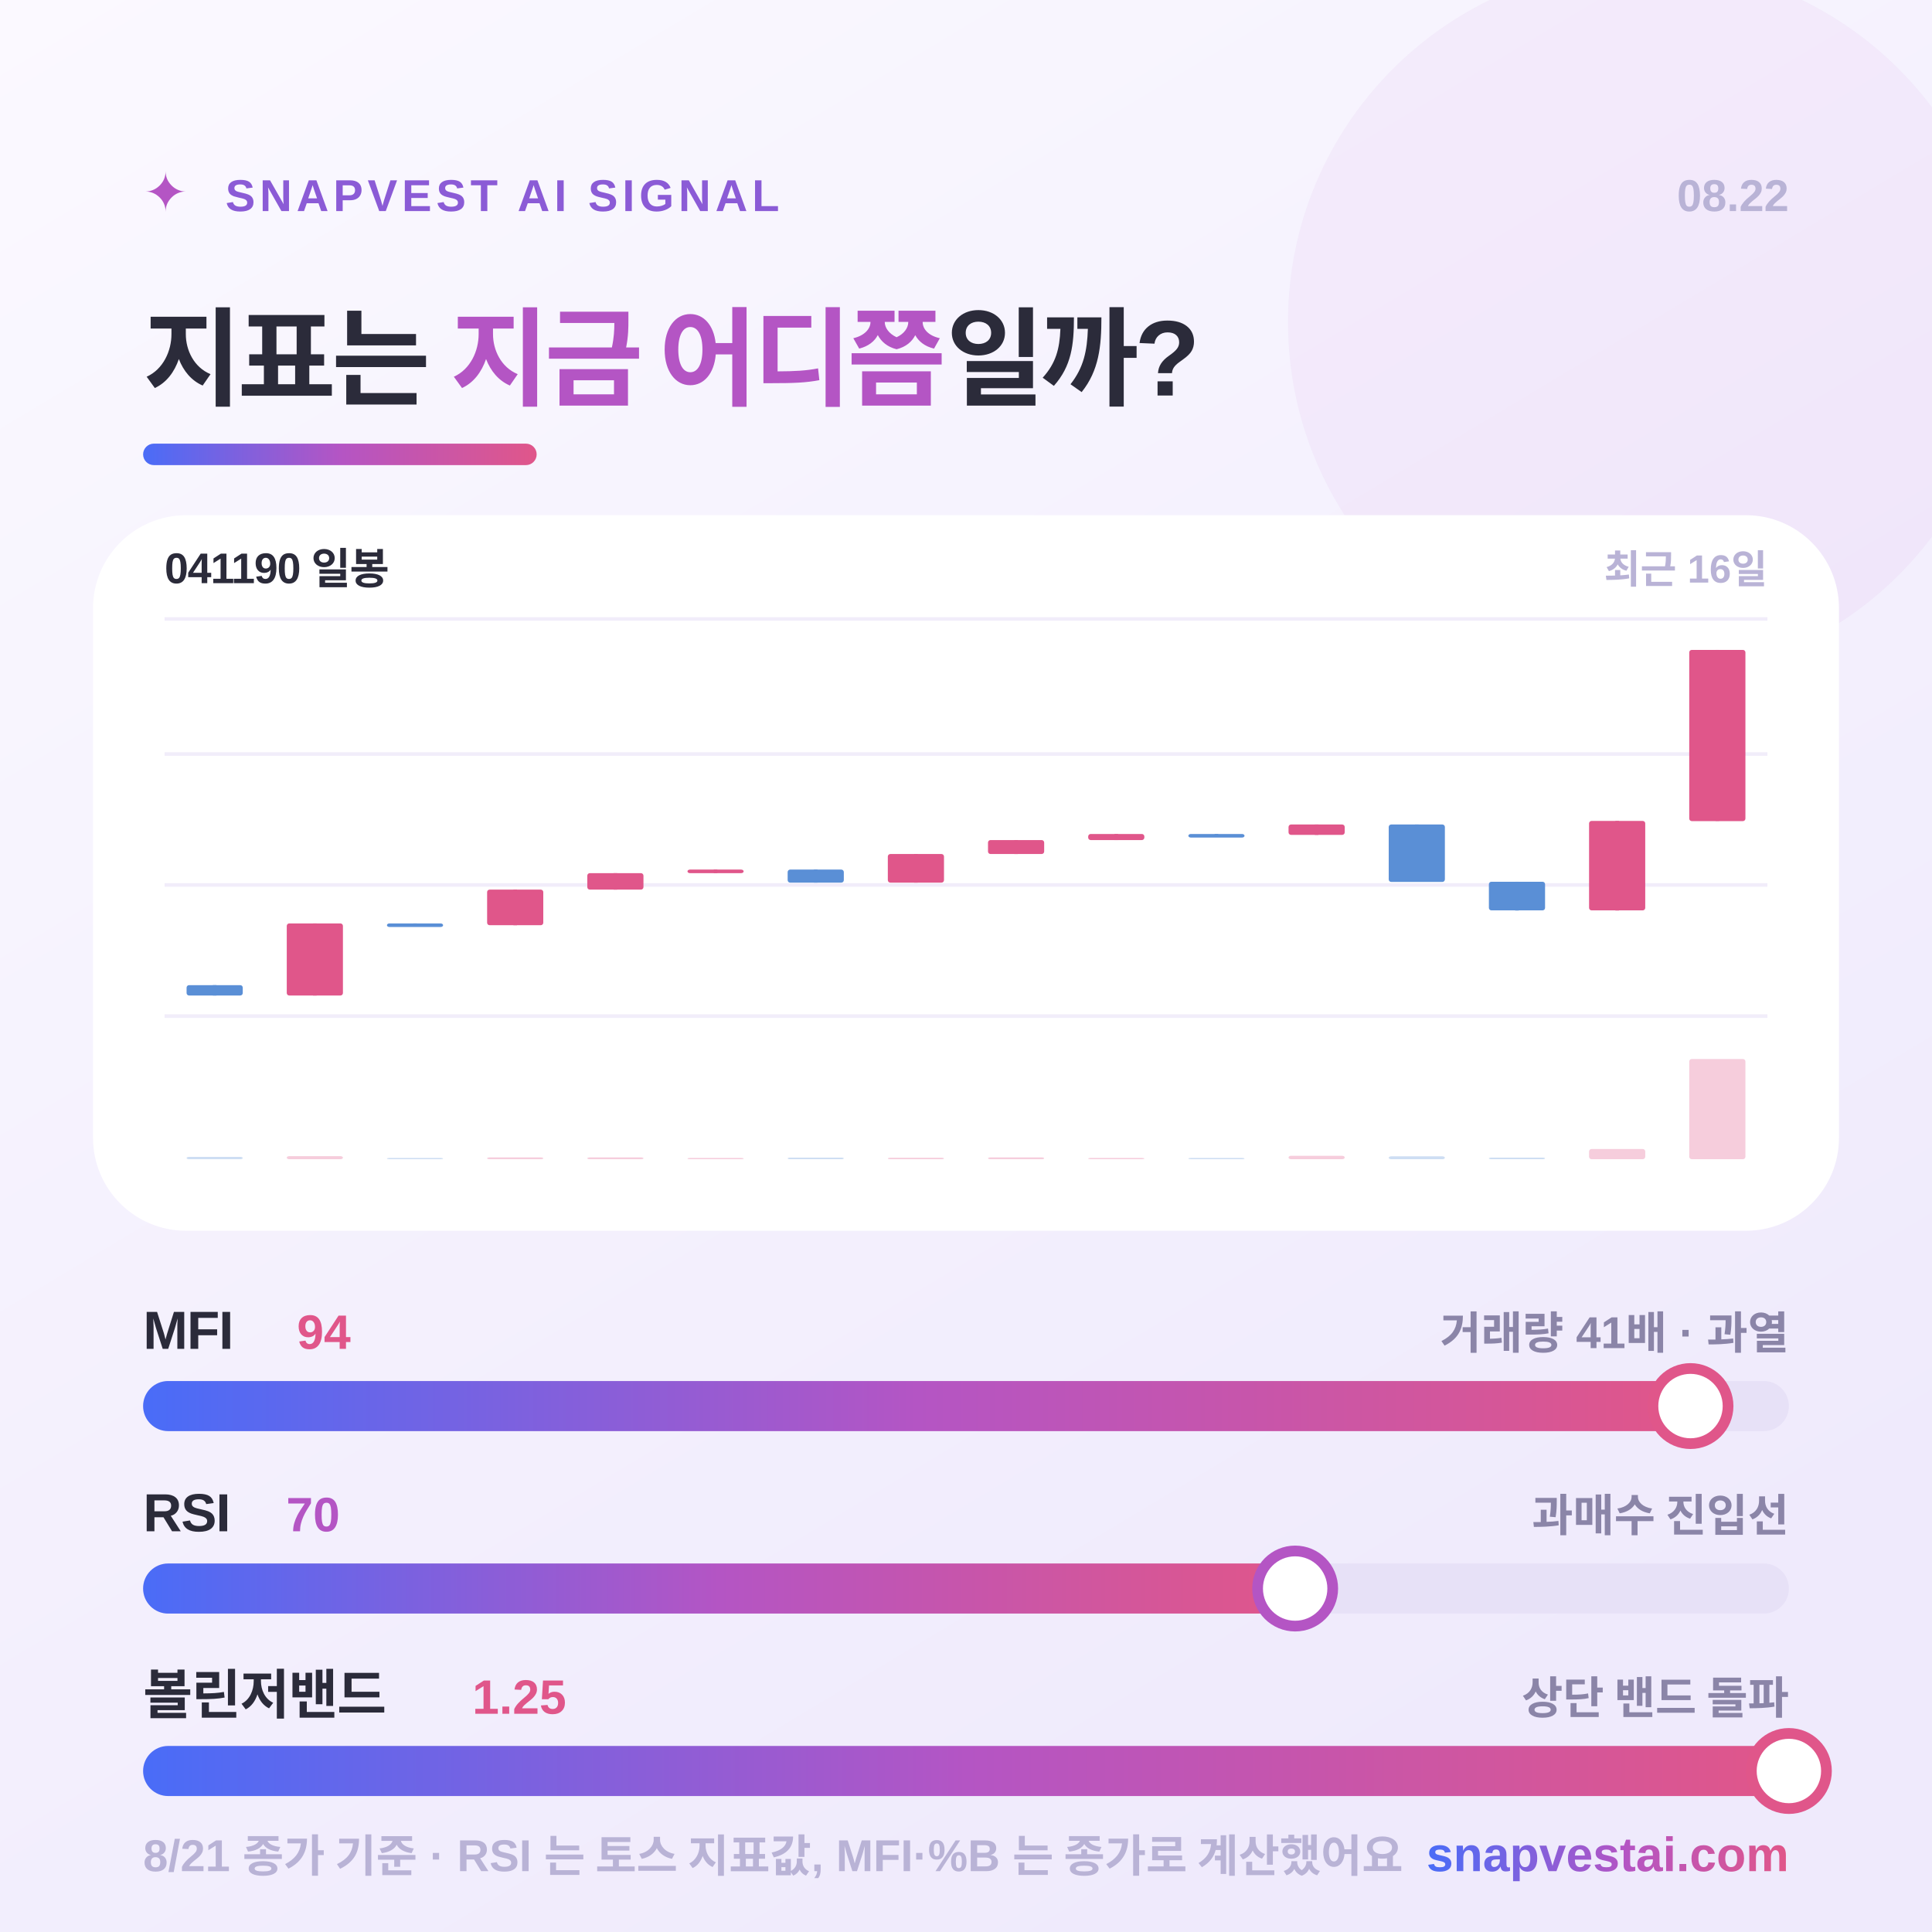
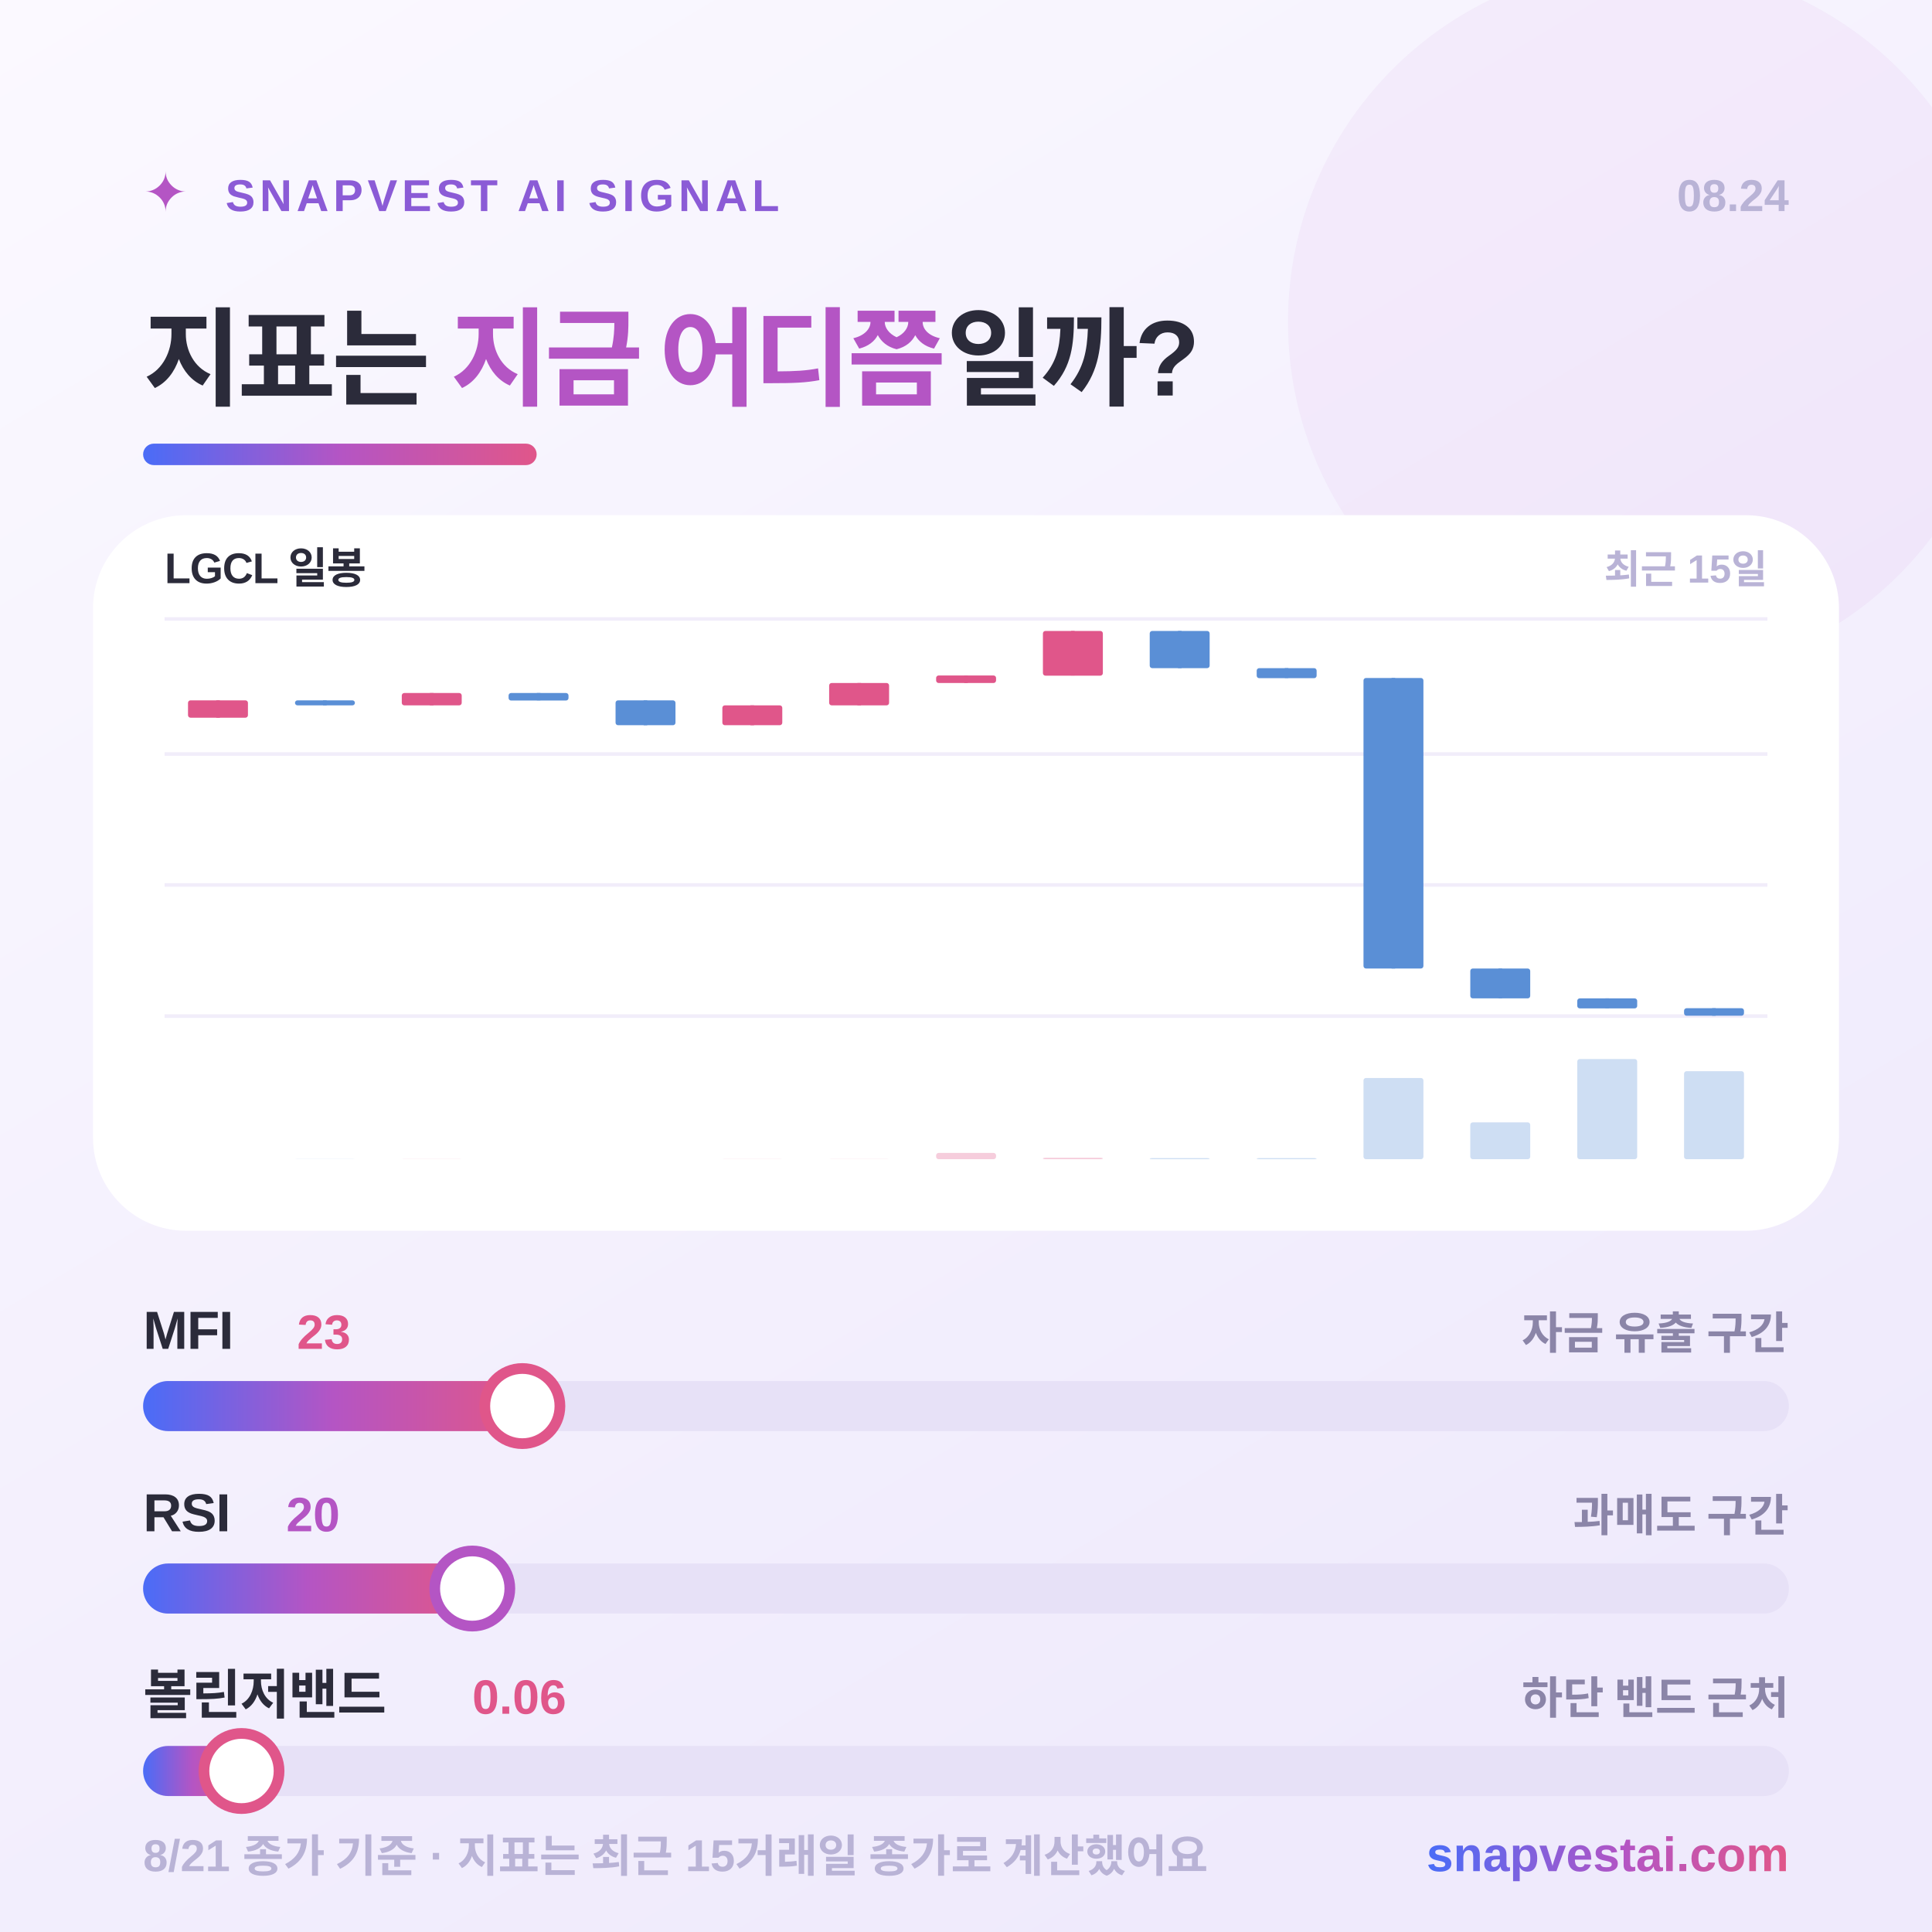
<svg xmlns="http://www.w3.org/2000/svg" width="1080" height="1080" viewBox="0 0 1080 1080" role="img">
  <defs>
    <linearGradient id="bg" x1="0" y1="0" x2="0.6" y2="1">
      <stop offset="0" stop-color="#FBF9FF" />
      <stop offset="1" stop-color="#EFEAFC" />
    </linearGradient>
    <linearGradient id="line" x1="0" y1="0" x2="1" y2="0">
      <stop offset="0" stop-color="#4A6CF7" />
      <stop offset="0.5" stop-color="#B455C4" />
      <stop offset="1" stop-color="#E0568A" />
    </linearGradient>
    <linearGradient id="dom" x1="0" y1="0" x2="1" y2="0">
      <stop offset="0" stop-color="#4A6CF7" />
      <stop offset="0.55" stop-color="#B455C4" />
      <stop offset="1" stop-color="#E0568A" />
    </linearGradient>
  </defs>
  <rect width="1080" height="1080" fill="url(#bg)" />
  <circle cx="920" cy="180" r="200" fill="#B455C4" opacity="0.06" />
  <rect x="52" y="288" width="976" height="400" rx="52" fill="#FFFFFF" />
  <g font-family="Pretendard, Poppins, Arial, sans-serif">
-     <text x="92" y="326" font-size="24" font-weight="700" letter-spacing="-0.5" fill="#2B2B3A">041190 일봉</text>
-     <text x="988" y="326" text-anchor="end" font-size="22" font-weight="600" fill="#B9B3D6">최근 16일</text>
+     <text x="92" y="326" font-size="24" font-weight="700" letter-spacing="-0.5" fill="#2B2B3A">LGCL 일봉</text>
+     <text x="988" y="326" text-anchor="end" font-size="22" font-weight="600" fill="#B9B3D6">최근 15일</text>
  </g>
  <line x1="92" y1="568.0" x2="988" y2="568.0" stroke="#F1EDFA" stroke-width="2" />
  <line x1="92" y1="494.7" x2="988" y2="494.7" stroke="#F1EDFA" stroke-width="2" />
  <line x1="92" y1="421.5" x2="988" y2="421.5" stroke="#F1EDFA" stroke-width="2" />
  <line x1="92" y1="346.0" x2="988" y2="346.0" stroke="#F1EDFA" stroke-width="2" />
-   <line x1="120.0" y1="550.7" x2="120.0" y2="556.5" stroke="#5A8FD6" stroke-width="2" />
-   <rect x="104.3" y="550.7" width="31.4" height="5.8" rx="1.4" fill="#5A8FD6" />
-   <rect x="104.3" y="646.7" width="31.4" height="1.3" rx="1.4" fill="#5A8FD6" opacity="0.3" />
-   <line x1="176.0" y1="516.2" x2="176.0" y2="556.5" stroke="#E0568A" stroke-width="2" />
-   <rect x="160.3" y="516.2" width="31.4" height="40.3" rx="1.4" fill="#E0568A" />
-   <rect x="160.3" y="646.3" width="31.4" height="1.7" rx="1.4" fill="#E0568A" opacity="0.3" />
-   <line x1="232.0" y1="516.2" x2="232.0" y2="517.2" stroke="#5A8FD6" stroke-width="2" />
-   <rect x="216.3" y="516.2" width="31.4" height="2.0" rx="1.4" fill="#5A8FD6" />
-   <rect x="216.3" y="647.3" width="31.4" height="0.7" rx="1.4" fill="#5A8FD6" opacity="0.3" />
-   <line x1="288.0" y1="497.3" x2="288.0" y2="517.2" stroke="#E0568A" stroke-width="2" />
-   <rect x="272.3" y="497.3" width="31.4" height="19.9" rx="1.4" fill="#E0568A" />
-   <rect x="272.3" y="647.0" width="31.4" height="1.0" rx="1.4" fill="#E0568A" opacity="0.3" />
-   <line x1="344.0" y1="488.1" x2="344.0" y2="497.3" stroke="#E0568A" stroke-width="2" />
-   <rect x="328.3" y="488.1" width="31.4" height="9.2" rx="1.4" fill="#E0568A" />
-   <rect x="328.3" y="647.0" width="31.4" height="1.0" rx="1.4" fill="#E0568A" opacity="0.3" />
-   <line x1="400.0" y1="486.1" x2="400.0" y2="488.1" stroke="#E0568A" stroke-width="2" />
-   <rect x="384.3" y="486.1" width="31.4" height="2.0" rx="1.4" fill="#E0568A" />
-   <rect x="384.3" y="647.3" width="31.4" height="0.7" rx="1.4" fill="#E0568A" opacity="0.3" />
-   <line x1="456.0" y1="486.1" x2="456.0" y2="493.4" stroke="#5A8FD6" stroke-width="2" />
-   <rect x="440.3" y="486.1" width="31.4" height="7.3" rx="1.4" fill="#5A8FD6" />
-   <rect x="440.3" y="647.1" width="31.4" height="0.9" rx="1.4" fill="#5A8FD6" opacity="0.3" />
-   <line x1="512.0" y1="477.4" x2="512.0" y2="493.4" stroke="#E0568A" stroke-width="2" />
-   <rect x="496.3" y="477.4" width="31.4" height="16.0" rx="1.4" fill="#E0568A" />
-   <rect x="496.3" y="647.2" width="31.4" height="0.8" rx="1.4" fill="#E0568A" opacity="0.3" />
-   <line x1="568.0" y1="469.6" x2="568.0" y2="477.4" stroke="#E0568A" stroke-width="2" />
-   <rect x="552.3" y="469.6" width="31.4" height="7.8" rx="1.4" fill="#E0568A" />
-   <rect x="552.3" y="647.0" width="31.4" height="1.0" rx="1.4" fill="#E0568A" opacity="0.3" />
-   <line x1="624.0" y1="466.2" x2="624.0" y2="469.6" stroke="#E0568A" stroke-width="2" />
-   <rect x="608.3" y="466.2" width="31.4" height="3.4" rx="1.4" fill="#E0568A" />
-   <rect x="608.3" y="647.3" width="31.4" height="0.7" rx="1.4" fill="#E0568A" opacity="0.3" />
-   <line x1="680.0" y1="466.2" x2="680.0" y2="466.7" stroke="#5A8FD6" stroke-width="2" />
-   <rect x="664.3" y="466.2" width="31.4" height="2.0" rx="1.4" fill="#5A8FD6" />
-   <rect x="664.3" y="647.3" width="31.4" height="0.7" rx="1.4" fill="#5A8FD6" opacity="0.3" />
-   <line x1="736.0" y1="460.9" x2="736.0" y2="466.7" stroke="#E0568A" stroke-width="2" />
-   <rect x="720.3" y="460.9" width="31.4" height="5.8" rx="1.4" fill="#E0568A" />
-   <rect x="720.3" y="646.1" width="31.4" height="1.9" rx="1.4" fill="#E0568A" opacity="0.3" />
-   <line x1="792.0" y1="460.9" x2="792.0" y2="492.9" stroke="#5A8FD6" stroke-width="2" />
-   <rect x="776.3" y="460.9" width="31.4" height="32.1" rx="1.4" fill="#5A8FD6" />
-   <rect x="776.3" y="646.4" width="31.4" height="1.6" rx="1.4" fill="#5A8FD6" opacity="0.3" />
-   <line x1="848.0" y1="492.9" x2="848.0" y2="509.0" stroke="#5A8FD6" stroke-width="2" />
-   <rect x="832.3" y="492.9" width="31.4" height="16.0" rx="1.4" fill="#5A8FD6" />
-   <rect x="832.3" y="647.1" width="31.4" height="0.9" rx="1.4" fill="#5A8FD6" opacity="0.3" />
-   <line x1="904.0" y1="458.9" x2="904.0" y2="509.0" stroke="#E0568A" stroke-width="2" />
-   <rect x="888.3" y="458.9" width="31.4" height="50.0" rx="1.4" fill="#E0568A" />
-   <rect x="888.3" y="642.3" width="31.4" height="5.7" rx="1.4" fill="#E0568A" opacity="0.3" />
-   <line x1="960.0" y1="363.3" x2="960.0" y2="458.9" stroke="#E0568A" stroke-width="2" />
-   <rect x="944.3" y="363.3" width="31.4" height="95.7" rx="1.4" fill="#E0568A" />
-   <rect x="944.3" y="592.0" width="31.4" height="56.0" rx="1.4" fill="#E0568A" opacity="0.3" />
+   <line x1="121.9" y1="391.5" x2="121.9" y2="401.2" stroke="#E0568A" stroke-width="2" />
+   <rect x="105.1" y="391.5" width="33.5" height="9.7" rx="1.4" fill="#E0568A" />
+   <rect x="105.1" y="648.0" width="33.5" height="0.0" rx="1.4" fill="#E0568A" opacity="0.3" />
+   <line x1="181.6" y1="391.5" x2="181.6" y2="394.3" stroke="#5A8FD6" stroke-width="2" />
+   <rect x="164.9" y="391.5" width="33.5" height="2.8" rx="1.4" fill="#5A8FD6" />
+   <rect x="164.9" y="647.9" width="33.5" height="0.1" rx="1.4" fill="#5A8FD6" opacity="0.3" />
+   <line x1="241.3" y1="387.4" x2="241.3" y2="394.3" stroke="#E0568A" stroke-width="2" />
+   <rect x="224.6" y="387.4" width="33.5" height="6.9" rx="1.4" fill="#E0568A" />
+   <rect x="224.6" y="647.9" width="33.5" height="0.1" rx="1.4" fill="#E0568A" opacity="0.3" />
+   <line x1="301.1" y1="387.4" x2="301.1" y2="391.5" stroke="#5A8FD6" stroke-width="2" />
+   <rect x="284.3" y="387.4" width="33.5" height="4.2" rx="1.4" fill="#5A8FD6" />
+   <rect x="284.3" y="648.0" width="33.5" height="0.0" rx="1.4" fill="#5A8FD6" opacity="0.3" />
+   <line x1="360.8" y1="391.5" x2="360.8" y2="405.4" stroke="#5A8FD6" stroke-width="2" />
+   <rect x="344.1" y="391.5" width="33.5" height="13.9" rx="1.4" fill="#5A8FD6" />
+   <rect x="344.1" y="648.0" width="33.5" height="0.0" rx="1.4" fill="#5A8FD6" opacity="0.3" />
+   <line x1="420.5" y1="394.3" x2="420.5" y2="405.4" stroke="#E0568A" stroke-width="2" />
+   <rect x="403.8" y="394.3" width="33.5" height="11.1" rx="1.4" fill="#E0568A" />
+   <rect x="403.8" y="647.9" width="33.5" height="0.1" rx="1.4" fill="#E0568A" opacity="0.3" />
+   <line x1="480.3" y1="381.8" x2="480.3" y2="394.3" stroke="#E0568A" stroke-width="2" />
+   <rect x="463.5" y="381.8" width="33.5" height="12.5" rx="1.4" fill="#E0568A" />
+   <rect x="463.5" y="647.9" width="33.5" height="0.1" rx="1.4" fill="#E0568A" opacity="0.3" />
+   <line x1="540.0" y1="377.6" x2="540.0" y2="381.8" stroke="#E0568A" stroke-width="2" />
+   <rect x="523.3" y="377.6" width="33.5" height="4.2" rx="1.4" fill="#E0568A" />
+   <rect x="523.3" y="644.5" width="33.5" height="3.5" rx="1.4" fill="#E0568A" opacity="0.3" />
+   <line x1="599.7" y1="352.7" x2="599.7" y2="377.6" stroke="#E0568A" stroke-width="2" />
+   <rect x="583.0" y="352.7" width="33.5" height="25.0" rx="1.4" fill="#E0568A" />
+   <rect x="583.0" y="647.2" width="33.5" height="0.8" rx="1.4" fill="#E0568A" opacity="0.3" />
+   <line x1="659.5" y1="352.7" x2="659.5" y2="373.5" stroke="#5A8FD6" stroke-width="2" />
+   <rect x="642.7" y="352.7" width="33.5" height="20.8" rx="1.4" fill="#5A8FD6" />
+   <rect x="642.7" y="647.4" width="33.5" height="0.6" rx="1.4" fill="#5A8FD6" opacity="0.3" />
+   <line x1="719.2" y1="373.5" x2="719.2" y2="379.0" stroke="#5A8FD6" stroke-width="2" />
+   <rect x="702.5" y="373.5" width="33.5" height="5.6" rx="1.4" fill="#5A8FD6" />
+   <rect x="702.5" y="647.4" width="33.5" height="0.6" rx="1.4" fill="#5A8FD6" opacity="0.3" />
+   <line x1="778.9" y1="379.0" x2="778.9" y2="541.4" stroke="#5A8FD6" stroke-width="2" />
+   <rect x="762.2" y="379.0" width="33.5" height="162.4" rx="1.4" fill="#5A8FD6" />
+   <rect x="762.2" y="602.6" width="33.5" height="45.4" rx="1.4" fill="#5A8FD6" opacity="0.3" />
+   <line x1="838.7" y1="541.4" x2="838.7" y2="558.1" stroke="#5A8FD6" stroke-width="2" />
+   <rect x="821.9" y="541.4" width="33.5" height="16.7" rx="1.4" fill="#5A8FD6" />
+   <rect x="821.9" y="627.4" width="33.5" height="20.6" rx="1.4" fill="#5A8FD6" opacity="0.3" />
+   <line x1="898.4" y1="558.1" x2="898.4" y2="563.6" stroke="#5A8FD6" stroke-width="2" />
+   <rect x="881.7" y="558.1" width="33.5" height="5.6" rx="1.4" fill="#5A8FD6" />
+   <rect x="881.7" y="592.0" width="33.5" height="56.0" rx="1.4" fill="#5A8FD6" opacity="0.3" />
+   <line x1="958.1" y1="563.6" x2="958.1" y2="567.8" stroke="#5A8FD6" stroke-width="2" />
+   <rect x="941.4" y="563.6" width="33.5" height="4.2" rx="1.4" fill="#5A8FD6" />
+   <rect x="941.4" y="598.8" width="33.5" height="49.2" rx="1.4" fill="#5A8FD6" opacity="0.3" />
  <g font-family="Pretendard, Poppins, Arial, sans-serif">
    <text x="80" y="118" font-size="30" fill="#B455C4">✦</text>
    <text x="126" y="118" font-size="25" font-weight="700" letter-spacing="2.5" fill="#8B5BD6">SNAPVEST AI SIGNAL</text>
-     <text x="1000" y="118" text-anchor="end" font-size="25" font-weight="600" fill="#B9B3D6">08.22</text>
+     <text x="1000" y="118" text-anchor="end" font-size="25" font-weight="600" fill="#B9B3D6">08.24</text>
    <text x="80" y="222" font-size="60" font-weight="700" letter-spacing="-2.5" fill="#2B2B3A">지표는 <tspan fill="#B455C4">지금 어디쯤</tspan>일까?</text>
    <rect x="80" y="248" width="220" height="12" rx="6" fill="url(#line)" />
    <text x="80" y="754" font-size="30" font-weight="700" letter-spacing="-0.5" fill="#2B2B3A">MFI</text>
-     <text x="166" y="754" font-size="27" font-weight="700" fill="#E0568A">94</text>
-     <text x="1000" y="754" text-anchor="end" font-size="25" font-weight="600" fill="#8B85A8">거래량 41배 · 과열</text>
+     <text x="166" y="754" font-size="27" font-weight="700" fill="#E0568A">23</text>
+     <text x="1000" y="754" text-anchor="end" font-size="25" font-weight="600" fill="#8B85A8">자금 유출 구간</text>
    <rect x="80" y="772" width="920" height="28" rx="14" fill="#E7E1F7" />
-     <rect x="80" y="772" width="865" height="28" rx="14" fill="url(#line)" />
-     <circle cx="945" cy="786" r="21" fill="#FFFFFF" stroke="#E0568A" stroke-width="6" />
+     <rect x="80" y="772" width="212" height="28" rx="14" fill="url(#line)" />
+     <circle cx="292" cy="786" r="21" fill="#FFFFFF" stroke="#E0568A" stroke-width="6" />
    <text x="80" y="856" font-size="30" font-weight="700" letter-spacing="-0.5" fill="#2B2B3A">RSI</text>
-     <text x="160" y="856" font-size="27" font-weight="700" fill="#B455C4">70</text>
-     <text x="1000" y="856" text-anchor="end" font-size="25" font-weight="600" fill="#8B85A8">과매수 진입선</text>
+     <text x="160" y="856" font-size="27" font-weight="700" fill="#B455C4">20</text>
+     <text x="1000" y="856" text-anchor="end" font-size="25" font-weight="600" fill="#8B85A8">과매도 구간</text>
    <rect x="80" y="874" width="920" height="28" rx="14" fill="#E7E1F7" />
-     <rect x="80" y="874" width="644" height="28" rx="14" fill="url(#line)" />
-     <circle cx="724" cy="888" r="21" fill="#FFFFFF" stroke="#B455C4" stroke-width="6" />
+     <rect x="80" y="874" width="184" height="28" rx="14" fill="url(#line)" />
+     <circle cx="264" cy="888" r="21" fill="#FFFFFF" stroke="#B455C4" stroke-width="6" />
    <text x="80" y="958" font-size="30" font-weight="700" letter-spacing="-0.5" fill="#2B2B3A">볼린저밴드</text>
-     <text x="264" y="958" font-size="27" font-weight="700" fill="#E0568A">1.25</text>
-     <text x="1000" y="958" text-anchor="end" font-size="25" font-weight="600" fill="#8B85A8">상단 밴드 돌파</text>
+     <text x="264" y="958" font-size="27" font-weight="700" fill="#E0568A">0.06</text>
+     <text x="1000" y="958" text-anchor="end" font-size="25" font-weight="600" fill="#8B85A8">하단 밴드 근처</text>
    <rect x="80" y="976" width="920" height="28" rx="14" fill="#E7E1F7" />
-     <rect x="80" y="976" width="920" height="28" rx="14" fill="url(#line)" />
-     <circle cx="1000" cy="990" r="21" fill="#FFFFFF" stroke="#E0568A" stroke-width="6" />
-     <text x="80" y="1046" font-size="25" font-weight="600" fill="#B9B3D6">8/21 종가 기준 · RSI 는 토스 지표값, MFI·%B 는 종가로 계산했어요</text>
+     <rect x="80" y="976" width="55" height="28" rx="14" fill="url(#line)" />
+     <circle cx="135" cy="990" r="21" fill="#FFFFFF" stroke="#E0568A" stroke-width="6" />
+     <text x="80" y="1046" font-size="25" font-weight="600" fill="#B9B3D6">8/21 종가 기준 · 지표는 최근 15거래일 종가로 계산했어요</text>
    <text x="1000" y="1046" text-anchor="end" font-size="27" font-weight="700" fill="url(#dom)">snapvestai.com</text>
  </g>
</svg>
